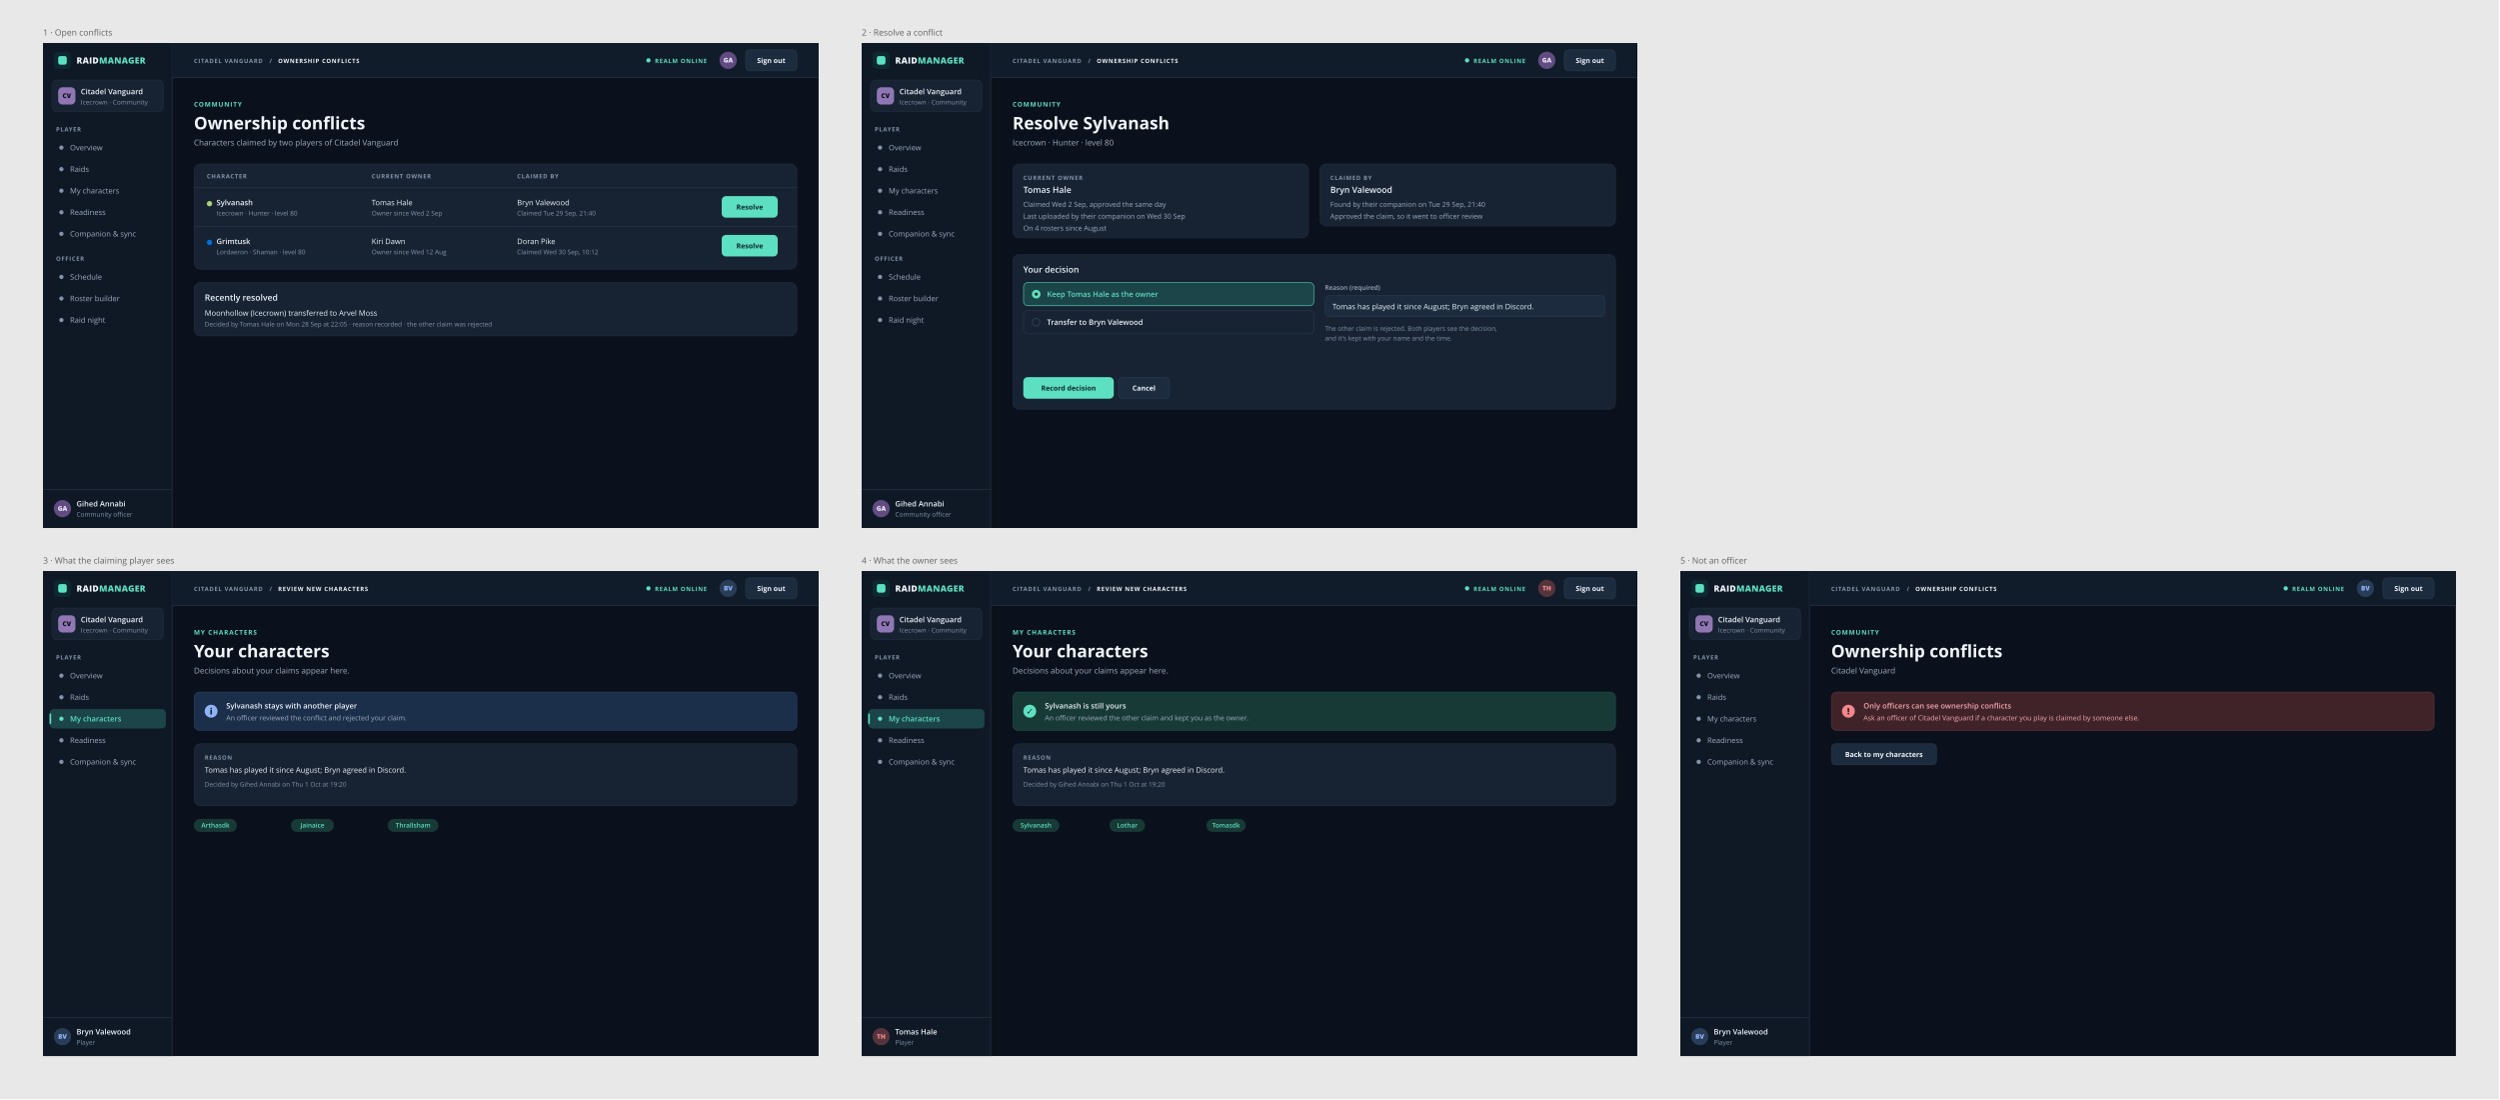
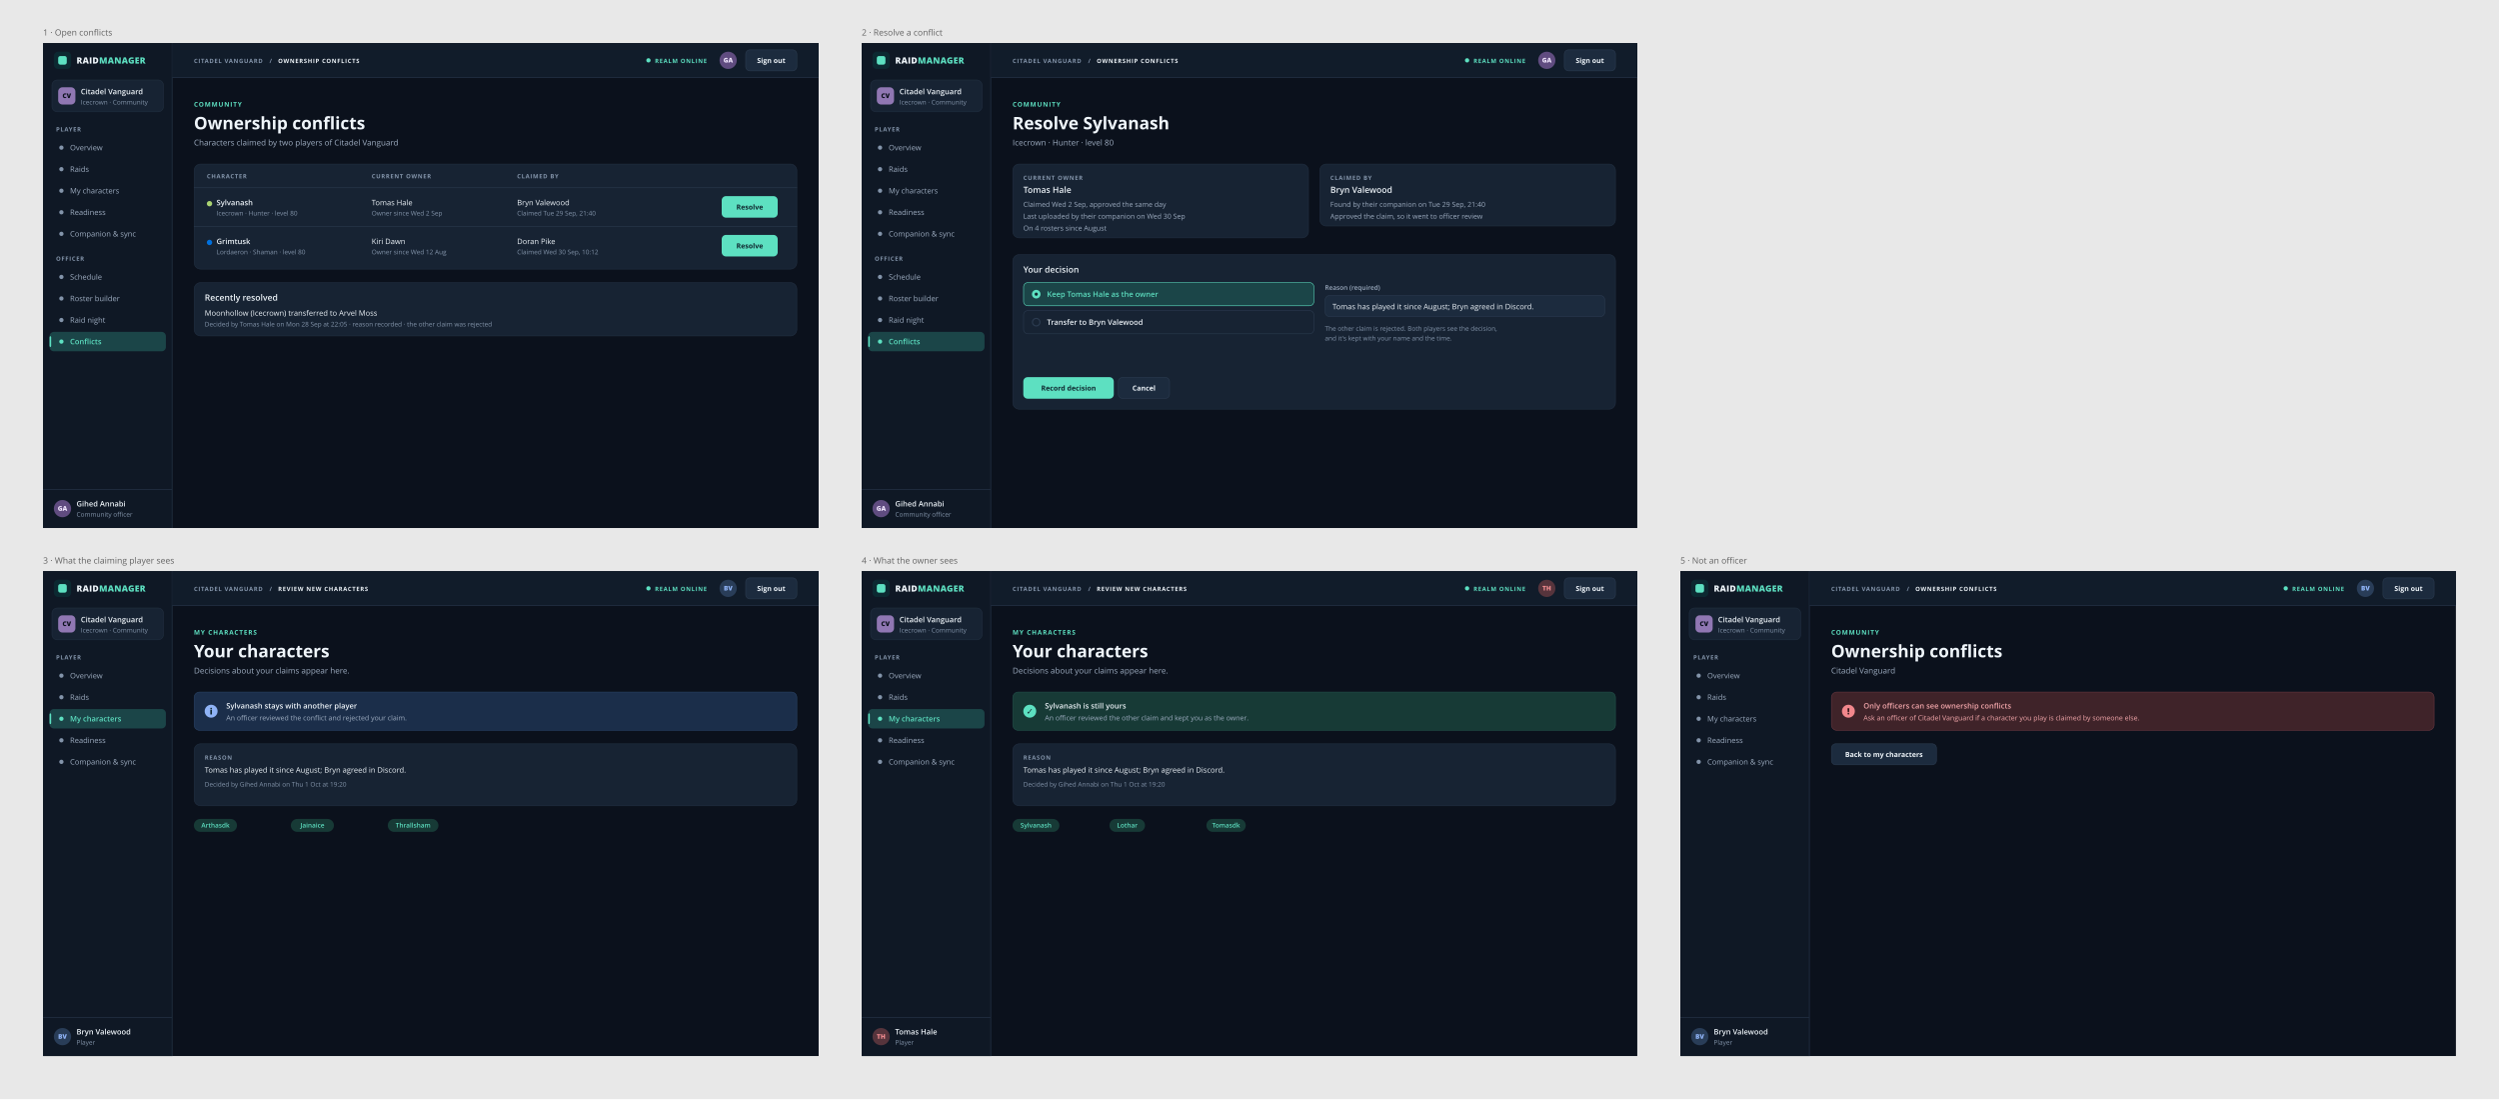
<svg xmlns="http://www.w3.org/2000/svg" width="4640" height="2040" viewBox="-80 -80 4640 2040">
  <rect x="-80" y="-80" width="4640" height="2040" fill="#e8e8e8" />
  <text x="0" y="-14" font-family="Open Sans, Segoe UI, Arial, sans-serif" font-size="16" fill="#616161">1 · Open conflicts</text>
  <clipPath id="clip1">
    <rect x="0" y="0" width="1440" height="900" />
  </clipPath>
  <rect x="0" y="0" width="1440" height="900" fill="#0b111c" />
  <g clip-path="url(#clip1)">
    <rect x="0" y="0" width="240" height="900" fill="#0f1825" />
    <rect x="239" y="0" width="1" height="900" fill="#2b3b50" />
    <rect x="20" y="16" width="32" height="32" rx="8" fill="#0c2931" />
    <rect x="28" y="24" width="16" height="16" rx="4" fill="#5de0c1" />
    <text x="62" y="38" font-family="Open Sans, Segoe UI, Arial, sans-serif" font-size="16" font-weight="800" fill="#eff5fa" text-anchor="start" letter-spacing="0.5">RAID</text>
    <text x="104" y="38" font-family="Open Sans, Segoe UI, Arial, sans-serif" font-size="16" font-weight="800" fill="#5de0c1" text-anchor="start" letter-spacing="0.5">MANAGER</text>
    <rect x="16.5" y="68.5" width="207" height="59" rx="10" fill="#172333" stroke="#212f41" stroke-width="1" />
    <rect x="28" y="82" width="32" height="32" rx="8" fill="#9077b3" />
    <text x="44" y="102" font-family="Open Sans, Segoe UI, Arial, sans-serif" font-size="12" font-weight="800" fill="#0b111c" text-anchor="middle">CV</text>
    <text x="70" y="95" font-family="Open Sans, Segoe UI, Arial, sans-serif" font-size="14" font-weight="600" fill="#eff5fa" text-anchor="start">Citadel Vanguard</text>
    <text x="70" y="114" font-family="Open Sans, Segoe UI, Arial, sans-serif" font-size="12" font-weight="400" fill="#8394aa" text-anchor="start">Icecrown · Community</text>
    <text x="24" y="164" font-family="Open Sans, Segoe UI, Arial, sans-serif" font-size="11" font-weight="700" fill="#8394aa" text-anchor="start" letter-spacing="1.2">PLAYER</text>
    <rect x="12" y="176" width="216" height="36" rx="8" fill="#0f1825" />
    <ellipse cx="34" cy="194" rx="4" ry="4" fill="#8394aa" />
    <text x="50" y="199" font-family="Open Sans, Segoe UI, Arial, sans-serif" font-size="14" font-weight="400" fill="#9eadc1" text-anchor="start">Overview</text>
    <rect x="12" y="216" width="216" height="36" rx="8" fill="#0f1825" />
    <ellipse cx="34" cy="234" rx="4" ry="4" fill="#8394aa" />
    <text x="50" y="239" font-family="Open Sans, Segoe UI, Arial, sans-serif" font-size="14" font-weight="400" fill="#9eadc1" text-anchor="start">Raids</text>
    <rect x="12" y="256" width="216" height="36" rx="8" fill="#0f1825" />
    <ellipse cx="34" cy="274" rx="4" ry="4" fill="#8394aa" />
    <text x="50" y="279" font-family="Open Sans, Segoe UI, Arial, sans-serif" font-size="14" font-weight="400" fill="#9eadc1" text-anchor="start">My characters</text>
    <rect x="12" y="296" width="216" height="36" rx="8" fill="#0f1825" />
    <ellipse cx="34" cy="314" rx="4" ry="4" fill="#8394aa" />
    <text x="50" y="319" font-family="Open Sans, Segoe UI, Arial, sans-serif" font-size="14" font-weight="400" fill="#9eadc1" text-anchor="start">Readiness</text>
    <rect x="12" y="336" width="216" height="36" rx="8" fill="#0f1825" />
    <ellipse cx="34" cy="354" rx="4" ry="4" fill="#8394aa" />
    <text x="50" y="359" font-family="Open Sans, Segoe UI, Arial, sans-serif" font-size="14" font-weight="400" fill="#9eadc1" text-anchor="start">Companion &amp; sync</text>
    <text x="24" y="404" font-family="Open Sans, Segoe UI, Arial, sans-serif" font-size="11" font-weight="700" fill="#8394aa" text-anchor="start" letter-spacing="1.2">OFFICER</text>
    <rect x="12" y="416" width="216" height="36" rx="8" fill="#0f1825" />
    <ellipse cx="34" cy="434" rx="4" ry="4" fill="#8394aa" />
    <text x="50" y="439" font-family="Open Sans, Segoe UI, Arial, sans-serif" font-size="14" font-weight="400" fill="#9eadc1" text-anchor="start">Schedule</text>
    <rect x="12" y="456" width="216" height="36" rx="8" fill="#0f1825" />
    <ellipse cx="34" cy="474" rx="4" ry="4" fill="#8394aa" />
    <text x="50" y="479" font-family="Open Sans, Segoe UI, Arial, sans-serif" font-size="14" font-weight="400" fill="#9eadc1" text-anchor="start">Roster builder</text>
    <rect x="12" y="496" width="216" height="36" rx="8" fill="#0f1825" />
    <ellipse cx="34" cy="514" rx="4" ry="4" fill="#8394aa" />
    <text x="50" y="519" font-family="Open Sans, Segoe UI, Arial, sans-serif" font-size="14" font-weight="400" fill="#9eadc1" text-anchor="start">Raid night</text>
+     <rect x="12" y="536" width="216" height="36" rx="8" fill="#1b4548" />
+     <rect x="12" y="544" width="3" height="20" rx="2" fill="#5de0c1" />
+     <ellipse cx="34" cy="554" rx="4" ry="4" fill="#5de0c1" />
+     <text x="50" y="559" font-family="Open Sans, Segoe UI, Arial, sans-serif" font-size="14" font-weight="600" fill="#5de0c1" text-anchor="start">Conflicts</text>
    <rect x="0" y="828" width="239" height="1" fill="#2b3b50" />
    <ellipse cx="36" cy="864" rx="16" ry="16" fill="#604c80" />
    <text x="36" y="868" font-family="Open Sans, Segoe UI, Arial, sans-serif" font-size="12" font-weight="800" fill="#f2e8ff" text-anchor="middle">GA</text>
    <text x="62" y="860" font-family="Open Sans, Segoe UI, Arial, sans-serif" font-size="14" font-weight="600" fill="#eff5fa" text-anchor="start">Gihed Annabi</text>
    <text x="62" y="879" font-family="Open Sans, Segoe UI, Arial, sans-serif" font-size="12" font-weight="400" fill="#8394aa" text-anchor="start">Community officer</text>
    <rect x="240" y="0" width="1200" height="64" fill="#111c2a" />
    <rect x="240" y="63" width="1200" height="1" fill="#2b3b50" />
    <text x="280" y="37" font-family="Open Sans, Segoe UI, Arial, sans-serif" font-size="11" font-weight="700" fill="#8394aa" text-anchor="start" letter-spacing="1.2">CITADEL VANGUARD</text>
    <text x="420.3" y="37" font-family="Open Sans, Segoe UI, Arial, sans-serif" font-size="11" font-weight="700" fill="#8394aa" text-anchor="start" letter-spacing="1.2">/</text>
    <text x="436.3" y="37" font-family="Open Sans, Segoe UI, Arial, sans-serif" font-size="11" font-weight="700" fill="#eff5fa" text-anchor="start" letter-spacing="1.2">OWNERSHIP CONFLICTS</text>
    <ellipse cx="1124" cy="32" rx="4" ry="4" fill="#5de0c1" />
    <text x="1136" y="37" font-family="Open Sans, Segoe UI, Arial, sans-serif" font-size="11" font-weight="700" fill="#5de0c1" text-anchor="start" letter-spacing="1.2">REALM ONLINE</text>
    <ellipse cx="1272" cy="32" rx="16" ry="16" fill="#604c80" />
    <text x="1272" y="36" font-family="Open Sans, Segoe UI, Arial, sans-serif" font-size="12" font-weight="800" fill="#f2e8ff" text-anchor="middle">GA</text>
    <rect x="1304.5" y="12.5" width="95" height="39" rx="8" fill="#1c2b3e" stroke="#2b3b50" stroke-width="1" />
    <text x="1352" y="37" font-family="Open Sans, Segoe UI, Arial, sans-serif" font-size="13" font-weight="700" fill="#eff5fa" text-anchor="middle">Sign out</text>
    <text x="280" y="118" font-family="Open Sans, Segoe UI, Arial, sans-serif" font-size="12" font-weight="700" fill="#5de0c1" text-anchor="start" letter-spacing="1.5">COMMUNITY</text>
    <text x="280" y="160" font-family="Open Sans, Segoe UI, Arial, sans-serif" font-size="32" font-weight="700" fill="#eff5fa" text-anchor="start">Ownership conflicts</text>
    <text x="280" y="190" font-family="Open Sans, Segoe UI, Arial, sans-serif" font-size="15" font-weight="400" fill="#9eadc1" text-anchor="start">Characters claimed by two players of Citadel Vanguard</text>
    <rect x="280.5" y="224.5" width="1119" height="195" rx="12" fill="#172333" stroke="#212f41" stroke-width="1" />
    <text x="304" y="251" font-family="Open Sans, Segoe UI, Arial, sans-serif" font-size="11" font-weight="700" fill="#8394aa" text-anchor="start" letter-spacing="1.2">CHARACTER</text>
    <text x="610" y="251" font-family="Open Sans, Segoe UI, Arial, sans-serif" font-size="11" font-weight="700" fill="#8394aa" text-anchor="start" letter-spacing="1.2">CURRENT OWNER</text>
    <text x="880" y="251" font-family="Open Sans, Segoe UI, Arial, sans-serif" font-size="11" font-weight="700" fill="#8394aa" text-anchor="start" letter-spacing="1.2">CLAIMED BY</text>
    <rect x="280" y="268" width="1120" height="1" fill="#2b3b50" />
    <ellipse cx="309" cy="298" rx="5" ry="5" fill="#aad372" />
    <text x="322" y="301" font-family="Open Sans, Segoe UI, Arial, sans-serif" font-size="14" font-weight="600" fill="#eff5fa" text-anchor="start">Sylvanash</text>
    <text x="322" y="320" font-family="Open Sans, Segoe UI, Arial, sans-serif" font-size="12" font-weight="400" fill="#8394aa" text-anchor="start">Icecrown · Hunter · level 80</text>
    <text x="610" y="301" font-family="Open Sans, Segoe UI, Arial, sans-serif" font-size="14" font-weight="400" fill="#eff5fa" text-anchor="start">Tomas Hale</text>
    <text x="610" y="320" font-family="Open Sans, Segoe UI, Arial, sans-serif" font-size="12" font-weight="400" fill="#8394aa" text-anchor="start">Owner since Wed 2 Sep</text>
    <text x="880" y="301" font-family="Open Sans, Segoe UI, Arial, sans-serif" font-size="14" font-weight="400" fill="#eff5fa" text-anchor="start">Bryn Valewood</text>
    <text x="880" y="320" font-family="Open Sans, Segoe UI, Arial, sans-serif" font-size="12" font-weight="400" fill="#8394aa" text-anchor="start">Claimed Tue 29 Sep, 21:40</text>
    <rect x="1260" y="284" width="104" height="40" rx="8" fill="#5de0c1" />
    <text x="1312" y="309" font-family="Open Sans, Segoe UI, Arial, sans-serif" font-size="13" font-weight="700" fill="#102830" text-anchor="middle">Resolve</text>
    <rect x="280" y="340" width="1120" height="1" fill="#2b3b50" />
    <ellipse cx="309" cy="370" rx="5" ry="5" fill="#0070dd" />
    <text x="322" y="373" font-family="Open Sans, Segoe UI, Arial, sans-serif" font-size="14" font-weight="600" fill="#eff5fa" text-anchor="start">Grimtusk</text>
    <text x="322" y="392" font-family="Open Sans, Segoe UI, Arial, sans-serif" font-size="12" font-weight="400" fill="#8394aa" text-anchor="start">Lordaeron · Shaman · level 80</text>
    <text x="610" y="373" font-family="Open Sans, Segoe UI, Arial, sans-serif" font-size="14" font-weight="400" fill="#eff5fa" text-anchor="start">Kiri Dawn</text>
    <text x="610" y="392" font-family="Open Sans, Segoe UI, Arial, sans-serif" font-size="12" font-weight="400" fill="#8394aa" text-anchor="start">Owner since Wed 12 Aug</text>
    <text x="880" y="373" font-family="Open Sans, Segoe UI, Arial, sans-serif" font-size="14" font-weight="400" fill="#eff5fa" text-anchor="start">Doran Pike</text>
    <text x="880" y="392" font-family="Open Sans, Segoe UI, Arial, sans-serif" font-size="12" font-weight="400" fill="#8394aa" text-anchor="start">Claimed Wed 30 Sep, 10:12</text>
    <rect x="1260" y="356" width="104" height="40" rx="8" fill="#5de0c1" />
    <text x="1312" y="381" font-family="Open Sans, Segoe UI, Arial, sans-serif" font-size="13" font-weight="700" fill="#102830" text-anchor="middle">Resolve</text>
    <rect x="280.5" y="444.5" width="1119" height="99" rx="12" fill="#172333" stroke="#212f41" stroke-width="1" />
    <text x="300" y="478" font-family="Open Sans, Segoe UI, Arial, sans-serif" font-size="16" font-weight="600" fill="#eff5fa" text-anchor="start">Recently resolved</text>
    <text x="300" y="506" font-family="Open Sans, Segoe UI, Arial, sans-serif" font-size="14" font-weight="400" fill="#eff5fa" text-anchor="start">Moonhollow (Icecrown) transferred to Arvel Moss</text>
    <text x="300" y="526" font-family="Open Sans, Segoe UI, Arial, sans-serif" font-size="12" font-weight="400" fill="#8394aa" text-anchor="start">Decided by Tomas Hale on Mon 28 Sep at 22:05 · reason recorded · the other claim was rejected</text>
  </g>
  <text x="1520" y="-14" font-family="Open Sans, Segoe UI, Arial, sans-serif" font-size="16" fill="#616161">2 · Resolve a conflict</text>
  <clipPath id="clip2">
    <rect x="1520" y="0" width="1440" height="900" />
  </clipPath>
  <rect x="1520" y="0" width="1440" height="900" fill="#0b111c" />
  <g clip-path="url(#clip2)">
    <rect x="1520" y="0" width="240" height="900" fill="#0f1825" />
    <rect x="1759" y="0" width="1" height="900" fill="#2b3b50" />
    <rect x="1540" y="16" width="32" height="32" rx="8" fill="#0c2931" />
    <rect x="1548" y="24" width="16" height="16" rx="4" fill="#5de0c1" />
    <text x="1582" y="38" font-family="Open Sans, Segoe UI, Arial, sans-serif" font-size="16" font-weight="800" fill="#eff5fa" text-anchor="start" letter-spacing="0.5">RAID</text>
    <text x="1624" y="38" font-family="Open Sans, Segoe UI, Arial, sans-serif" font-size="16" font-weight="800" fill="#5de0c1" text-anchor="start" letter-spacing="0.5">MANAGER</text>
    <rect x="1536.5" y="68.5" width="207" height="59" rx="10" fill="#172333" stroke="#212f41" stroke-width="1" />
    <rect x="1548" y="82" width="32" height="32" rx="8" fill="#9077b3" />
    <text x="1564" y="102" font-family="Open Sans, Segoe UI, Arial, sans-serif" font-size="12" font-weight="800" fill="#0b111c" text-anchor="middle">CV</text>
    <text x="1590" y="95" font-family="Open Sans, Segoe UI, Arial, sans-serif" font-size="14" font-weight="600" fill="#eff5fa" text-anchor="start">Citadel Vanguard</text>
    <text x="1590" y="114" font-family="Open Sans, Segoe UI, Arial, sans-serif" font-size="12" font-weight="400" fill="#8394aa" text-anchor="start">Icecrown · Community</text>
    <text x="1544" y="164" font-family="Open Sans, Segoe UI, Arial, sans-serif" font-size="11" font-weight="700" fill="#8394aa" text-anchor="start" letter-spacing="1.2">PLAYER</text>
    <rect x="1532" y="176" width="216" height="36" rx="8" fill="#0f1825" />
    <ellipse cx="1554" cy="194" rx="4" ry="4" fill="#8394aa" />
    <text x="1570" y="199" font-family="Open Sans, Segoe UI, Arial, sans-serif" font-size="14" font-weight="400" fill="#9eadc1" text-anchor="start">Overview</text>
    <rect x="1532" y="216" width="216" height="36" rx="8" fill="#0f1825" />
    <ellipse cx="1554" cy="234" rx="4" ry="4" fill="#8394aa" />
    <text x="1570" y="239" font-family="Open Sans, Segoe UI, Arial, sans-serif" font-size="14" font-weight="400" fill="#9eadc1" text-anchor="start">Raids</text>
    <rect x="1532" y="256" width="216" height="36" rx="8" fill="#0f1825" />
    <ellipse cx="1554" cy="274" rx="4" ry="4" fill="#8394aa" />
    <text x="1570" y="279" font-family="Open Sans, Segoe UI, Arial, sans-serif" font-size="14" font-weight="400" fill="#9eadc1" text-anchor="start">My characters</text>
    <rect x="1532" y="296" width="216" height="36" rx="8" fill="#0f1825" />
    <ellipse cx="1554" cy="314" rx="4" ry="4" fill="#8394aa" />
    <text x="1570" y="319" font-family="Open Sans, Segoe UI, Arial, sans-serif" font-size="14" font-weight="400" fill="#9eadc1" text-anchor="start">Readiness</text>
    <rect x="1532" y="336" width="216" height="36" rx="8" fill="#0f1825" />
    <ellipse cx="1554" cy="354" rx="4" ry="4" fill="#8394aa" />
    <text x="1570" y="359" font-family="Open Sans, Segoe UI, Arial, sans-serif" font-size="14" font-weight="400" fill="#9eadc1" text-anchor="start">Companion &amp; sync</text>
    <text x="1544" y="404" font-family="Open Sans, Segoe UI, Arial, sans-serif" font-size="11" font-weight="700" fill="#8394aa" text-anchor="start" letter-spacing="1.2">OFFICER</text>
    <rect x="1532" y="416" width="216" height="36" rx="8" fill="#0f1825" />
    <ellipse cx="1554" cy="434" rx="4" ry="4" fill="#8394aa" />
    <text x="1570" y="439" font-family="Open Sans, Segoe UI, Arial, sans-serif" font-size="14" font-weight="400" fill="#9eadc1" text-anchor="start">Schedule</text>
    <rect x="1532" y="456" width="216" height="36" rx="8" fill="#0f1825" />
    <ellipse cx="1554" cy="474" rx="4" ry="4" fill="#8394aa" />
    <text x="1570" y="479" font-family="Open Sans, Segoe UI, Arial, sans-serif" font-size="14" font-weight="400" fill="#9eadc1" text-anchor="start">Roster builder</text>
    <rect x="1532" y="496" width="216" height="36" rx="8" fill="#0f1825" />
    <ellipse cx="1554" cy="514" rx="4" ry="4" fill="#8394aa" />
    <text x="1570" y="519" font-family="Open Sans, Segoe UI, Arial, sans-serif" font-size="14" font-weight="400" fill="#9eadc1" text-anchor="start">Raid night</text>
+     <rect x="1532" y="536" width="216" height="36" rx="8" fill="#1b4548" />
+     <rect x="1532" y="544" width="3" height="20" rx="2" fill="#5de0c1" />
+     <ellipse cx="1554" cy="554" rx="4" ry="4" fill="#5de0c1" />
+     <text x="1570" y="559" font-family="Open Sans, Segoe UI, Arial, sans-serif" font-size="14" font-weight="600" fill="#5de0c1" text-anchor="start">Conflicts</text>
    <rect x="1520" y="828" width="239" height="1" fill="#2b3b50" />
    <ellipse cx="1556" cy="864" rx="16" ry="16" fill="#604c80" />
    <text x="1556" y="868" font-family="Open Sans, Segoe UI, Arial, sans-serif" font-size="12" font-weight="800" fill="#f2e8ff" text-anchor="middle">GA</text>
    <text x="1582" y="860" font-family="Open Sans, Segoe UI, Arial, sans-serif" font-size="14" font-weight="600" fill="#eff5fa" text-anchor="start">Gihed Annabi</text>
    <text x="1582" y="879" font-family="Open Sans, Segoe UI, Arial, sans-serif" font-size="12" font-weight="400" fill="#8394aa" text-anchor="start">Community officer</text>
    <rect x="1760" y="0" width="1200" height="64" fill="#111c2a" />
    <rect x="1760" y="63" width="1200" height="1" fill="#2b3b50" />
    <text x="1800" y="37" font-family="Open Sans, Segoe UI, Arial, sans-serif" font-size="11" font-weight="700" fill="#8394aa" text-anchor="start" letter-spacing="1.2">CITADEL VANGUARD</text>
    <text x="1940.3" y="37" font-family="Open Sans, Segoe UI, Arial, sans-serif" font-size="11" font-weight="700" fill="#8394aa" text-anchor="start" letter-spacing="1.2">/</text>
    <text x="1956.3" y="37" font-family="Open Sans, Segoe UI, Arial, sans-serif" font-size="11" font-weight="700" fill="#eff5fa" text-anchor="start" letter-spacing="1.2">OWNERSHIP CONFLICTS</text>
    <ellipse cx="2644" cy="32" rx="4" ry="4" fill="#5de0c1" />
    <text x="2656" y="37" font-family="Open Sans, Segoe UI, Arial, sans-serif" font-size="11" font-weight="700" fill="#5de0c1" text-anchor="start" letter-spacing="1.2">REALM ONLINE</text>
    <ellipse cx="2792" cy="32" rx="16" ry="16" fill="#604c80" />
    <text x="2792" y="36" font-family="Open Sans, Segoe UI, Arial, sans-serif" font-size="12" font-weight="800" fill="#f2e8ff" text-anchor="middle">GA</text>
    <rect x="2824.5" y="12.5" width="95" height="39" rx="8" fill="#1c2b3e" stroke="#2b3b50" stroke-width="1" />
    <text x="2872" y="37" font-family="Open Sans, Segoe UI, Arial, sans-serif" font-size="13" font-weight="700" fill="#eff5fa" text-anchor="middle">Sign out</text>
    <text x="1800" y="118" font-family="Open Sans, Segoe UI, Arial, sans-serif" font-size="12" font-weight="700" fill="#5de0c1" text-anchor="start" letter-spacing="1.5">COMMUNITY</text>
    <text x="1800" y="160" font-family="Open Sans, Segoe UI, Arial, sans-serif" font-size="32" font-weight="700" fill="#eff5fa" text-anchor="start">Resolve Sylvanash</text>
    <text x="1800" y="190" font-family="Open Sans, Segoe UI, Arial, sans-serif" font-size="15" font-weight="400" fill="#9eadc1" text-anchor="start">Icecrown · Hunter · level 80</text>
    <rect x="1800.5" y="224.5" width="549" height="137" rx="12" fill="#172333" stroke="#212f41" stroke-width="1" />
    <text x="1820" y="254" font-family="Open Sans, Segoe UI, Arial, sans-serif" font-size="11" font-weight="700" fill="#8394aa" text-anchor="start" letter-spacing="1.2">CURRENT OWNER</text>
    <text x="1820" y="278" font-family="Open Sans, Segoe UI, Arial, sans-serif" font-size="16" font-weight="600" fill="#eff5fa" text-anchor="start">Tomas Hale</text>
    <text x="1820" y="304" font-family="Open Sans, Segoe UI, Arial, sans-serif" font-size="13" font-weight="400" fill="#9eadc1" text-anchor="start">Claimed Wed 2 Sep, approved the same day</text>
    <text x="1820" y="326" font-family="Open Sans, Segoe UI, Arial, sans-serif" font-size="13" font-weight="400" fill="#9eadc1" text-anchor="start">Last uploaded by their companion on Wed 30 Sep</text>
    <text x="1820" y="348" font-family="Open Sans, Segoe UI, Arial, sans-serif" font-size="13" font-weight="400" fill="#9eadc1" text-anchor="start">On 4 rosters since August</text>
    <rect x="2370.5" y="224.5" width="549" height="115" rx="12" fill="#172333" stroke="#212f41" stroke-width="1" />
    <text x="2390" y="254" font-family="Open Sans, Segoe UI, Arial, sans-serif" font-size="11" font-weight="700" fill="#8394aa" text-anchor="start" letter-spacing="1.2">CLAIMED BY</text>
    <text x="2390" y="278" font-family="Open Sans, Segoe UI, Arial, sans-serif" font-size="16" font-weight="600" fill="#eff5fa" text-anchor="start">Bryn Valewood</text>
    <text x="2390" y="304" font-family="Open Sans, Segoe UI, Arial, sans-serif" font-size="13" font-weight="400" fill="#9eadc1" text-anchor="start">Found by their companion on Tue 29 Sep, 21:40</text>
    <text x="2390" y="326" font-family="Open Sans, Segoe UI, Arial, sans-serif" font-size="13" font-weight="400" fill="#9eadc1" text-anchor="start">Approved the claim, so it went to officer review</text>
    <rect x="1800.5" y="392.5" width="1119" height="287" rx="12" fill="#172333" stroke="#212f41" stroke-width="1" />
    <text x="1820" y="426" font-family="Open Sans, Segoe UI, Arial, sans-serif" font-size="16" font-weight="600" fill="#eff5fa" text-anchor="start">Your decision</text>
    <rect x="1820.5" y="444.5" width="539" height="43" rx="8" fill="#1b4548" stroke="#5de0c1" stroke-width="1" />
    <ellipse cx="1844" cy="466" rx="8" ry="8" fill="#5de0c1" />
    <ellipse cx="1844" cy="466" rx="3" ry="3" fill="#102830" />
    <text x="1864" y="471" font-family="Open Sans, Segoe UI, Arial, sans-serif" font-size="14" font-weight="600" fill="#5de0c1" text-anchor="start">Keep Tomas Hale as the owner</text>
    <rect x="1820.5" y="496.5" width="539" height="43" rx="8" fill="#172333" stroke="#2b3b50" stroke-width="1" />
    <ellipse cx="1844" cy="518" rx="8" ry="8" fill="#2b3b50" />
    <ellipse cx="1844" cy="518" rx="6" ry="6" fill="#172333" />
    <text x="1864" y="523" font-family="Open Sans, Segoe UI, Arial, sans-serif" font-size="14" font-weight="600" fill="#eff5fa" text-anchor="start">Transfer to Bryn Valewood</text>
    <text x="2380" y="458" font-family="Open Sans, Segoe UI, Arial, sans-serif" font-size="12" font-weight="600" fill="#9eadc1" text-anchor="start">Reason (required)</text>
    <rect x="2380.5" y="468.5" width="519" height="39" rx="8" fill="#1c2b3e" stroke="#2b3b50" stroke-width="1" />
    <text x="2394" y="494" font-family="Open Sans, Segoe UI, Arial, sans-serif" font-size="14" font-weight="400" fill="#eff5fa" text-anchor="start">Tomas has played it since August; Bryn agreed in Discord.</text>
    <text x="2380" y="534" font-family="Open Sans, Segoe UI, Arial, sans-serif" font-size="12" font-weight="400" fill="#8394aa" text-anchor="start">The other claim is rejected. Both players see the decision,</text>
    <text x="2380" y="552" font-family="Open Sans, Segoe UI, Arial, sans-serif" font-size="12" font-weight="400" fill="#8394aa" text-anchor="start">and it's kept with your name and the time.</text>
    <rect x="1820" y="620" width="168" height="40" rx="8" fill="#5de0c1" />
    <text x="1904" y="645" font-family="Open Sans, Segoe UI, Arial, sans-serif" font-size="13" font-weight="700" fill="#102830" text-anchor="middle">Record decision</text>
    <rect x="1996.5" y="620.5" width="95" height="39" rx="8" fill="#1c2b3e" stroke="#2b3b50" stroke-width="1" />
    <text x="2044" y="645" font-family="Open Sans, Segoe UI, Arial, sans-serif" font-size="13" font-weight="700" fill="#eff5fa" text-anchor="middle">Cancel</text>
  </g>
  <text x="0" y="966" font-family="Open Sans, Segoe UI, Arial, sans-serif" font-size="16" fill="#616161">3 · What the claiming player sees</text>
  <clipPath id="clip3">
    <rect x="0" y="980" width="1440" height="900" />
  </clipPath>
  <rect x="0" y="980" width="1440" height="900" fill="#0b111c" />
  <g clip-path="url(#clip3)">
    <rect x="0" y="980" width="240" height="900" fill="#0f1825" />
    <rect x="239" y="980" width="1" height="900" fill="#2b3b50" />
    <rect x="20" y="996" width="32" height="32" rx="8" fill="#0c2931" />
    <rect x="28" y="1004" width="16" height="16" rx="4" fill="#5de0c1" />
    <text x="62" y="1018" font-family="Open Sans, Segoe UI, Arial, sans-serif" font-size="16" font-weight="800" fill="#eff5fa" text-anchor="start" letter-spacing="0.5">RAID</text>
    <text x="104" y="1018" font-family="Open Sans, Segoe UI, Arial, sans-serif" font-size="16" font-weight="800" fill="#5de0c1" text-anchor="start" letter-spacing="0.5">MANAGER</text>
    <rect x="16.5" y="1048.5" width="207" height="59" rx="10" fill="#172333" stroke="#212f41" stroke-width="1" />
    <rect x="28" y="1062" width="32" height="32" rx="8" fill="#9077b3" />
    <text x="44" y="1082" font-family="Open Sans, Segoe UI, Arial, sans-serif" font-size="12" font-weight="800" fill="#0b111c" text-anchor="middle">CV</text>
    <text x="70" y="1075" font-family="Open Sans, Segoe UI, Arial, sans-serif" font-size="14" font-weight="600" fill="#eff5fa" text-anchor="start">Citadel Vanguard</text>
    <text x="70" y="1094" font-family="Open Sans, Segoe UI, Arial, sans-serif" font-size="12" font-weight="400" fill="#8394aa" text-anchor="start">Icecrown · Community</text>
    <text x="24" y="1144" font-family="Open Sans, Segoe UI, Arial, sans-serif" font-size="11" font-weight="700" fill="#8394aa" text-anchor="start" letter-spacing="1.2">PLAYER</text>
    <rect x="12" y="1156" width="216" height="36" rx="8" fill="#0f1825" />
    <ellipse cx="34" cy="1174" rx="4" ry="4" fill="#8394aa" />
    <text x="50" y="1179" font-family="Open Sans, Segoe UI, Arial, sans-serif" font-size="14" font-weight="400" fill="#9eadc1" text-anchor="start">Overview</text>
    <rect x="12" y="1196" width="216" height="36" rx="8" fill="#0f1825" />
    <ellipse cx="34" cy="1214" rx="4" ry="4" fill="#8394aa" />
    <text x="50" y="1219" font-family="Open Sans, Segoe UI, Arial, sans-serif" font-size="14" font-weight="400" fill="#9eadc1" text-anchor="start">Raids</text>
    <rect x="12" y="1236" width="216" height="36" rx="8" fill="#1b4548" />
    <rect x="12" y="1244" width="3" height="20" rx="2" fill="#5de0c1" />
    <ellipse cx="34" cy="1254" rx="4" ry="4" fill="#5de0c1" />
    <text x="50" y="1259" font-family="Open Sans, Segoe UI, Arial, sans-serif" font-size="14" font-weight="600" fill="#5de0c1" text-anchor="start">My characters</text>
    <rect x="12" y="1276" width="216" height="36" rx="8" fill="#0f1825" />
    <ellipse cx="34" cy="1294" rx="4" ry="4" fill="#8394aa" />
    <text x="50" y="1299" font-family="Open Sans, Segoe UI, Arial, sans-serif" font-size="14" font-weight="400" fill="#9eadc1" text-anchor="start">Readiness</text>
    <rect x="12" y="1316" width="216" height="36" rx="8" fill="#0f1825" />
    <ellipse cx="34" cy="1334" rx="4" ry="4" fill="#8394aa" />
    <text x="50" y="1339" font-family="Open Sans, Segoe UI, Arial, sans-serif" font-size="14" font-weight="400" fill="#9eadc1" text-anchor="start">Companion &amp; sync</text>
    <rect x="0" y="1808" width="239" height="1" fill="#2b3b50" />
    <ellipse cx="36" cy="1844" rx="16" ry="16" fill="#293d58" />
    <text x="36" y="1848" font-family="Open Sans, Segoe UI, Arial, sans-serif" font-size="12" font-weight="800" fill="#8fb3f6" text-anchor="middle">BV</text>
    <text x="62" y="1840" font-family="Open Sans, Segoe UI, Arial, sans-serif" font-size="14" font-weight="600" fill="#eff5fa" text-anchor="start">Bryn Valewood</text>
    <text x="62" y="1859" font-family="Open Sans, Segoe UI, Arial, sans-serif" font-size="12" font-weight="400" fill="#8394aa" text-anchor="start">Player</text>
    <rect x="240" y="980" width="1200" height="64" fill="#111c2a" />
    <rect x="240" y="1043" width="1200" height="1" fill="#2b3b50" />
    <text x="280" y="1017" font-family="Open Sans, Segoe UI, Arial, sans-serif" font-size="11" font-weight="700" fill="#8394aa" text-anchor="start" letter-spacing="1.2">CITADEL VANGUARD</text>
    <text x="420.3" y="1017" font-family="Open Sans, Segoe UI, Arial, sans-serif" font-size="11" font-weight="700" fill="#8394aa" text-anchor="start" letter-spacing="1.2">/</text>
    <text x="436.3" y="1017" font-family="Open Sans, Segoe UI, Arial, sans-serif" font-size="11" font-weight="700" fill="#eff5fa" text-anchor="start" letter-spacing="1.2">REVIEW NEW CHARACTERS</text>
    <ellipse cx="1124" cy="1012" rx="4" ry="4" fill="#5de0c1" />
    <text x="1136" y="1017" font-family="Open Sans, Segoe UI, Arial, sans-serif" font-size="11" font-weight="700" fill="#5de0c1" text-anchor="start" letter-spacing="1.2">REALM ONLINE</text>
    <ellipse cx="1272" cy="1012" rx="16" ry="16" fill="#293d58" />
    <text x="1272" y="1016" font-family="Open Sans, Segoe UI, Arial, sans-serif" font-size="12" font-weight="800" fill="#8fb3f6" text-anchor="middle">BV</text>
    <rect x="1304.5" y="992.5" width="95" height="39" rx="8" fill="#1c2b3e" stroke="#2b3b50" stroke-width="1" />
    <text x="1352" y="1017" font-family="Open Sans, Segoe UI, Arial, sans-serif" font-size="13" font-weight="700" fill="#eff5fa" text-anchor="middle">Sign out</text>
    <text x="280" y="1098" font-family="Open Sans, Segoe UI, Arial, sans-serif" font-size="12" font-weight="700" fill="#5de0c1" text-anchor="start" letter-spacing="1.5">MY CHARACTERS</text>
    <text x="280" y="1140" font-family="Open Sans, Segoe UI, Arial, sans-serif" font-size="32" font-weight="700" fill="#eff5fa" text-anchor="start">Your characters</text>
    <text x="280" y="1170" font-family="Open Sans, Segoe UI, Arial, sans-serif" font-size="15" font-weight="400" fill="#9eadc1" text-anchor="start">Decisions about your claims appear here.</text>
    <rect x="280.5" y="1204.5" width="1119" height="71" rx="10" fill="#1b2e4a" stroke="#2a4468" stroke-width="1" />
    <ellipse cx="312" cy="1240" rx="12" ry="12" fill="#8fb3f6" />
    <text x="312" y="1246" font-family="Open Sans, Segoe UI, Arial, sans-serif" font-size="16" font-weight="800" fill="#102830" text-anchor="middle">i</text>
    <text x="340" y="1235" font-family="Open Sans, Segoe UI, Arial, sans-serif" font-size="14" font-weight="600" fill="#eff5fa" text-anchor="start">Sylvanash stays with another player</text>
    <text x="340" y="1257" font-family="Open Sans, Segoe UI, Arial, sans-serif" font-size="13" font-weight="400" fill="#9eadc1" text-anchor="start">An officer reviewed the conflict and rejected your claim.</text>
    <rect x="280.5" y="1300.5" width="1119" height="115" rx="12" fill="#172333" stroke="#212f41" stroke-width="1" />
    <text x="300" y="1330" font-family="Open Sans, Segoe UI, Arial, sans-serif" font-size="11" font-weight="700" fill="#8394aa" text-anchor="start" letter-spacing="1.2">REASON</text>
    <text x="300" y="1354" font-family="Open Sans, Segoe UI, Arial, sans-serif" font-size="14" font-weight="400" fill="#eff5fa" text-anchor="start">Tomas has played it since August; Bryn agreed in Discord.</text>
    <text x="300" y="1380" font-family="Open Sans, Segoe UI, Arial, sans-serif" font-size="12" font-weight="400" fill="#8394aa" text-anchor="start">Decided by Gihed Annabi on Thu 1 Oct at 19:20</text>
    <rect x="280" y="1440" width="80" height="24" rx="12" fill="#173a36" />
    <text x="320" y="1456" font-family="Open Sans, Segoe UI, Arial, sans-serif" font-size="12" font-weight="600" fill="#5de0c1" text-anchor="middle">Arthasdk</text>
    <rect x="460" y="1440" width="80" height="24" rx="12" fill="#173a36" />
    <text x="500" y="1456" font-family="Open Sans, Segoe UI, Arial, sans-serif" font-size="12" font-weight="600" fill="#5de0c1" text-anchor="middle">Jainaice</text>
    <rect x="640" y="1440" width="94" height="24" rx="12" fill="#173a36" />
    <text x="687" y="1456" font-family="Open Sans, Segoe UI, Arial, sans-serif" font-size="12" font-weight="600" fill="#5de0c1" text-anchor="middle">Thrallsham</text>
  </g>
  <text x="1520" y="966" font-family="Open Sans, Segoe UI, Arial, sans-serif" font-size="16" fill="#616161">4 · What the owner sees</text>
  <clipPath id="clip4">
    <rect x="1520" y="980" width="1440" height="900" />
  </clipPath>
  <rect x="1520" y="980" width="1440" height="900" fill="#0b111c" />
  <g clip-path="url(#clip4)">
    <rect x="1520" y="980" width="240" height="900" fill="#0f1825" />
    <rect x="1759" y="980" width="1" height="900" fill="#2b3b50" />
    <rect x="1540" y="996" width="32" height="32" rx="8" fill="#0c2931" />
    <rect x="1548" y="1004" width="16" height="16" rx="4" fill="#5de0c1" />
    <text x="1582" y="1018" font-family="Open Sans, Segoe UI, Arial, sans-serif" font-size="16" font-weight="800" fill="#eff5fa" text-anchor="start" letter-spacing="0.5">RAID</text>
    <text x="1624" y="1018" font-family="Open Sans, Segoe UI, Arial, sans-serif" font-size="16" font-weight="800" fill="#5de0c1" text-anchor="start" letter-spacing="0.5">MANAGER</text>
    <rect x="1536.5" y="1048.5" width="207" height="59" rx="10" fill="#172333" stroke="#212f41" stroke-width="1" />
    <rect x="1548" y="1062" width="32" height="32" rx="8" fill="#9077b3" />
    <text x="1564" y="1082" font-family="Open Sans, Segoe UI, Arial, sans-serif" font-size="12" font-weight="800" fill="#0b111c" text-anchor="middle">CV</text>
    <text x="1590" y="1075" font-family="Open Sans, Segoe UI, Arial, sans-serif" font-size="14" font-weight="600" fill="#eff5fa" text-anchor="start">Citadel Vanguard</text>
    <text x="1590" y="1094" font-family="Open Sans, Segoe UI, Arial, sans-serif" font-size="12" font-weight="400" fill="#8394aa" text-anchor="start">Icecrown · Community</text>
    <text x="1544" y="1144" font-family="Open Sans, Segoe UI, Arial, sans-serif" font-size="11" font-weight="700" fill="#8394aa" text-anchor="start" letter-spacing="1.2">PLAYER</text>
    <rect x="1532" y="1156" width="216" height="36" rx="8" fill="#0f1825" />
    <ellipse cx="1554" cy="1174" rx="4" ry="4" fill="#8394aa" />
    <text x="1570" y="1179" font-family="Open Sans, Segoe UI, Arial, sans-serif" font-size="14" font-weight="400" fill="#9eadc1" text-anchor="start">Overview</text>
    <rect x="1532" y="1196" width="216" height="36" rx="8" fill="#0f1825" />
    <ellipse cx="1554" cy="1214" rx="4" ry="4" fill="#8394aa" />
    <text x="1570" y="1219" font-family="Open Sans, Segoe UI, Arial, sans-serif" font-size="14" font-weight="400" fill="#9eadc1" text-anchor="start">Raids</text>
    <rect x="1532" y="1236" width="216" height="36" rx="8" fill="#1b4548" />
    <rect x="1532" y="1244" width="3" height="20" rx="2" fill="#5de0c1" />
    <ellipse cx="1554" cy="1254" rx="4" ry="4" fill="#5de0c1" />
    <text x="1570" y="1259" font-family="Open Sans, Segoe UI, Arial, sans-serif" font-size="14" font-weight="600" fill="#5de0c1" text-anchor="start">My characters</text>
    <rect x="1532" y="1276" width="216" height="36" rx="8" fill="#0f1825" />
    <ellipse cx="1554" cy="1294" rx="4" ry="4" fill="#8394aa" />
    <text x="1570" y="1299" font-family="Open Sans, Segoe UI, Arial, sans-serif" font-size="14" font-weight="400" fill="#9eadc1" text-anchor="start">Readiness</text>
    <rect x="1532" y="1316" width="216" height="36" rx="8" fill="#0f1825" />
    <ellipse cx="1554" cy="1334" rx="4" ry="4" fill="#8394aa" />
    <text x="1570" y="1339" font-family="Open Sans, Segoe UI, Arial, sans-serif" font-size="14" font-weight="400" fill="#9eadc1" text-anchor="start">Companion &amp; sync</text>
    <rect x="1520" y="1808" width="239" height="1" fill="#2b3b50" />
    <ellipse cx="1556" cy="1844" rx="16" ry="16" fill="#56343c" />
    <text x="1556" y="1848" font-family="Open Sans, Segoe UI, Arial, sans-serif" font-size="12" font-weight="800" fill="#f08b8f" text-anchor="middle">TH</text>
    <text x="1582" y="1840" font-family="Open Sans, Segoe UI, Arial, sans-serif" font-size="14" font-weight="600" fill="#eff5fa" text-anchor="start">Tomas Hale</text>
    <text x="1582" y="1859" font-family="Open Sans, Segoe UI, Arial, sans-serif" font-size="12" font-weight="400" fill="#8394aa" text-anchor="start">Player</text>
    <rect x="1760" y="980" width="1200" height="64" fill="#111c2a" />
    <rect x="1760" y="1043" width="1200" height="1" fill="#2b3b50" />
    <text x="1800" y="1017" font-family="Open Sans, Segoe UI, Arial, sans-serif" font-size="11" font-weight="700" fill="#8394aa" text-anchor="start" letter-spacing="1.2">CITADEL VANGUARD</text>
    <text x="1940.3" y="1017" font-family="Open Sans, Segoe UI, Arial, sans-serif" font-size="11" font-weight="700" fill="#8394aa" text-anchor="start" letter-spacing="1.2">/</text>
    <text x="1956.3" y="1017" font-family="Open Sans, Segoe UI, Arial, sans-serif" font-size="11" font-weight="700" fill="#eff5fa" text-anchor="start" letter-spacing="1.2">REVIEW NEW CHARACTERS</text>
    <ellipse cx="2644" cy="1012" rx="4" ry="4" fill="#5de0c1" />
    <text x="2656" y="1017" font-family="Open Sans, Segoe UI, Arial, sans-serif" font-size="11" font-weight="700" fill="#5de0c1" text-anchor="start" letter-spacing="1.2">REALM ONLINE</text>
    <ellipse cx="2792" cy="1012" rx="16" ry="16" fill="#56343c" />
    <text x="2792" y="1016" font-family="Open Sans, Segoe UI, Arial, sans-serif" font-size="12" font-weight="800" fill="#f08b8f" text-anchor="middle">TH</text>
    <rect x="2824.5" y="992.5" width="95" height="39" rx="8" fill="#1c2b3e" stroke="#2b3b50" stroke-width="1" />
    <text x="2872" y="1017" font-family="Open Sans, Segoe UI, Arial, sans-serif" font-size="13" font-weight="700" fill="#eff5fa" text-anchor="middle">Sign out</text>
    <text x="1800" y="1098" font-family="Open Sans, Segoe UI, Arial, sans-serif" font-size="12" font-weight="700" fill="#5de0c1" text-anchor="start" letter-spacing="1.5">MY CHARACTERS</text>
    <text x="1800" y="1140" font-family="Open Sans, Segoe UI, Arial, sans-serif" font-size="32" font-weight="700" fill="#eff5fa" text-anchor="start">Your characters</text>
    <text x="1800" y="1170" font-family="Open Sans, Segoe UI, Arial, sans-serif" font-size="15" font-weight="400" fill="#9eadc1" text-anchor="start">Decisions about your claims appear here.</text>
    <rect x="1800.5" y="1204.5" width="1119" height="71" rx="10" fill="#173a36" stroke="#22524a" stroke-width="1" />
    <ellipse cx="1832" cy="1240" rx="12" ry="12" fill="#5de0c1" />
    <text x="1832" y="1246" font-family="Open Sans, Segoe UI, Arial, sans-serif" font-size="16" font-weight="800" fill="#102830" text-anchor="middle">✓</text>
    <text x="1860" y="1235" font-family="Open Sans, Segoe UI, Arial, sans-serif" font-size="14" font-weight="600" fill="#eff5fa" text-anchor="start">Sylvanash is still yours</text>
    <text x="1860" y="1257" font-family="Open Sans, Segoe UI, Arial, sans-serif" font-size="13" font-weight="400" fill="#9eadc1" text-anchor="start">An officer reviewed the other claim and kept you as the owner.</text>
    <rect x="1800.5" y="1300.5" width="1119" height="115" rx="12" fill="#172333" stroke="#212f41" stroke-width="1" />
    <text x="1820" y="1330" font-family="Open Sans, Segoe UI, Arial, sans-serif" font-size="11" font-weight="700" fill="#8394aa" text-anchor="start" letter-spacing="1.2">REASON</text>
    <text x="1820" y="1354" font-family="Open Sans, Segoe UI, Arial, sans-serif" font-size="14" font-weight="400" fill="#eff5fa" text-anchor="start">Tomas has played it since August; Bryn agreed in Discord.</text>
    <text x="1820" y="1380" font-family="Open Sans, Segoe UI, Arial, sans-serif" font-size="12" font-weight="400" fill="#8394aa" text-anchor="start">Decided by Gihed Annabi on Thu 1 Oct at 19:20</text>
    <rect x="1800" y="1440" width="87" height="24" rx="12" fill="#173a36" />
    <text x="1843.5" y="1456" font-family="Open Sans, Segoe UI, Arial, sans-serif" font-size="12" font-weight="600" fill="#5de0c1" text-anchor="middle">Sylvanash</text>
    <rect x="1980" y="1440" width="66" height="24" rx="12" fill="#173a36" />
    <text x="2013" y="1456" font-family="Open Sans, Segoe UI, Arial, sans-serif" font-size="12" font-weight="600" fill="#5de0c1" text-anchor="middle">Lothar</text>
    <rect x="2160" y="1440" width="73" height="24" rx="12" fill="#173a36" />
    <text x="2196.5" y="1456" font-family="Open Sans, Segoe UI, Arial, sans-serif" font-size="12" font-weight="600" fill="#5de0c1" text-anchor="middle">Tomasdk</text>
  </g>
  <text x="3040" y="966" font-family="Open Sans, Segoe UI, Arial, sans-serif" font-size="16" fill="#616161">5 · Not an officer</text>
  <clipPath id="clip5">
    <rect x="3040" y="980" width="1440" height="900" />
  </clipPath>
  <rect x="3040" y="980" width="1440" height="900" fill="#0b111c" />
  <g clip-path="url(#clip5)">
    <rect x="3040" y="980" width="240" height="900" fill="#0f1825" />
    <rect x="3279" y="980" width="1" height="900" fill="#2b3b50" />
    <rect x="3060" y="996" width="32" height="32" rx="8" fill="#0c2931" />
    <rect x="3068" y="1004" width="16" height="16" rx="4" fill="#5de0c1" />
    <text x="3102" y="1018" font-family="Open Sans, Segoe UI, Arial, sans-serif" font-size="16" font-weight="800" fill="#eff5fa" text-anchor="start" letter-spacing="0.5">RAID</text>
    <text x="3144" y="1018" font-family="Open Sans, Segoe UI, Arial, sans-serif" font-size="16" font-weight="800" fill="#5de0c1" text-anchor="start" letter-spacing="0.5">MANAGER</text>
    <rect x="3056.5" y="1048.5" width="207" height="59" rx="10" fill="#172333" stroke="#212f41" stroke-width="1" />
    <rect x="3068" y="1062" width="32" height="32" rx="8" fill="#9077b3" />
    <text x="3084" y="1082" font-family="Open Sans, Segoe UI, Arial, sans-serif" font-size="12" font-weight="800" fill="#0b111c" text-anchor="middle">CV</text>
    <text x="3110" y="1075" font-family="Open Sans, Segoe UI, Arial, sans-serif" font-size="14" font-weight="600" fill="#eff5fa" text-anchor="start">Citadel Vanguard</text>
    <text x="3110" y="1094" font-family="Open Sans, Segoe UI, Arial, sans-serif" font-size="12" font-weight="400" fill="#8394aa" text-anchor="start">Icecrown · Community</text>
    <text x="3064" y="1144" font-family="Open Sans, Segoe UI, Arial, sans-serif" font-size="11" font-weight="700" fill="#8394aa" text-anchor="start" letter-spacing="1.2">PLAYER</text>
    <rect x="3052" y="1156" width="216" height="36" rx="8" fill="#0f1825" />
    <ellipse cx="3074" cy="1174" rx="4" ry="4" fill="#8394aa" />
    <text x="3090" y="1179" font-family="Open Sans, Segoe UI, Arial, sans-serif" font-size="14" font-weight="400" fill="#9eadc1" text-anchor="start">Overview</text>
    <rect x="3052" y="1196" width="216" height="36" rx="8" fill="#0f1825" />
    <ellipse cx="3074" cy="1214" rx="4" ry="4" fill="#8394aa" />
    <text x="3090" y="1219" font-family="Open Sans, Segoe UI, Arial, sans-serif" font-size="14" font-weight="400" fill="#9eadc1" text-anchor="start">Raids</text>
    <rect x="3052" y="1236" width="216" height="36" rx="8" fill="#0f1825" />
    <ellipse cx="3074" cy="1254" rx="4" ry="4" fill="#8394aa" />
    <text x="3090" y="1259" font-family="Open Sans, Segoe UI, Arial, sans-serif" font-size="14" font-weight="400" fill="#9eadc1" text-anchor="start">My characters</text>
    <rect x="3052" y="1276" width="216" height="36" rx="8" fill="#0f1825" />
    <ellipse cx="3074" cy="1294" rx="4" ry="4" fill="#8394aa" />
    <text x="3090" y="1299" font-family="Open Sans, Segoe UI, Arial, sans-serif" font-size="14" font-weight="400" fill="#9eadc1" text-anchor="start">Readiness</text>
    <rect x="3052" y="1316" width="216" height="36" rx="8" fill="#0f1825" />
    <ellipse cx="3074" cy="1334" rx="4" ry="4" fill="#8394aa" />
    <text x="3090" y="1339" font-family="Open Sans, Segoe UI, Arial, sans-serif" font-size="14" font-weight="400" fill="#9eadc1" text-anchor="start">Companion &amp; sync</text>
    <rect x="3040" y="1808" width="239" height="1" fill="#2b3b50" />
    <ellipse cx="3076" cy="1844" rx="16" ry="16" fill="#293d58" />
    <text x="3076" y="1848" font-family="Open Sans, Segoe UI, Arial, sans-serif" font-size="12" font-weight="800" fill="#8fb3f6" text-anchor="middle">BV</text>
    <text x="3102" y="1840" font-family="Open Sans, Segoe UI, Arial, sans-serif" font-size="14" font-weight="600" fill="#eff5fa" text-anchor="start">Bryn Valewood</text>
    <text x="3102" y="1859" font-family="Open Sans, Segoe UI, Arial, sans-serif" font-size="12" font-weight="400" fill="#8394aa" text-anchor="start">Player</text>
    <rect x="3280" y="980" width="1200" height="64" fill="#111c2a" />
    <rect x="3280" y="1043" width="1200" height="1" fill="#2b3b50" />
    <text x="3320" y="1017" font-family="Open Sans, Segoe UI, Arial, sans-serif" font-size="11" font-weight="700" fill="#8394aa" text-anchor="start" letter-spacing="1.2">CITADEL VANGUARD</text>
    <text x="3460.3" y="1017" font-family="Open Sans, Segoe UI, Arial, sans-serif" font-size="11" font-weight="700" fill="#8394aa" text-anchor="start" letter-spacing="1.2">/</text>
    <text x="3476.3" y="1017" font-family="Open Sans, Segoe UI, Arial, sans-serif" font-size="11" font-weight="700" fill="#eff5fa" text-anchor="start" letter-spacing="1.2">OWNERSHIP CONFLICTS</text>
    <ellipse cx="4164" cy="1012" rx="4" ry="4" fill="#5de0c1" />
    <text x="4176" y="1017" font-family="Open Sans, Segoe UI, Arial, sans-serif" font-size="11" font-weight="700" fill="#5de0c1" text-anchor="start" letter-spacing="1.2">REALM ONLINE</text>
    <ellipse cx="4312" cy="1012" rx="16" ry="16" fill="#293d58" />
    <text x="4312" y="1016" font-family="Open Sans, Segoe UI, Arial, sans-serif" font-size="12" font-weight="800" fill="#8fb3f6" text-anchor="middle">BV</text>
    <rect x="4344.5" y="992.5" width="95" height="39" rx="8" fill="#1c2b3e" stroke="#2b3b50" stroke-width="1" />
    <text x="4392" y="1017" font-family="Open Sans, Segoe UI, Arial, sans-serif" font-size="13" font-weight="700" fill="#eff5fa" text-anchor="middle">Sign out</text>
    <text x="3320" y="1098" font-family="Open Sans, Segoe UI, Arial, sans-serif" font-size="12" font-weight="700" fill="#5de0c1" text-anchor="start" letter-spacing="1.5">COMMUNITY</text>
    <text x="3320" y="1140" font-family="Open Sans, Segoe UI, Arial, sans-serif" font-size="32" font-weight="700" fill="#eff5fa" text-anchor="start">Ownership conflicts</text>
    <text x="3320" y="1170" font-family="Open Sans, Segoe UI, Arial, sans-serif" font-size="15" font-weight="400" fill="#9eadc1" text-anchor="start">Citadel Vanguard</text>
    <rect x="3320.5" y="1204.5" width="1119" height="71" rx="10" fill="#3f2329" stroke="#6b3740" stroke-width="1" />
    <ellipse cx="3352" cy="1240" rx="12" ry="12" fill="#f2878c" />
    <text x="3352" y="1246" font-family="Open Sans, Segoe UI, Arial, sans-serif" font-size="16" font-weight="800" fill="#2b1115" text-anchor="middle">!</text>
    <text x="3380" y="1235" font-family="Open Sans, Segoe UI, Arial, sans-serif" font-size="14" font-weight="600" fill="#f4a7ab" text-anchor="start">Only officers can see ownership conflicts</text>
    <text x="3380" y="1257" font-family="Open Sans, Segoe UI, Arial, sans-serif" font-size="13" font-weight="400" fill="#f4a7ab" text-anchor="start">Ask an officer of Citadel Vanguard if a character you play is claimed by someone else.</text>
    <rect x="3320.5" y="1300.5" width="195" height="39" rx="8" fill="#1c2b3e" stroke="#2b3b50" stroke-width="1" />
    <text x="3418" y="1325" font-family="Open Sans, Segoe UI, Arial, sans-serif" font-size="13" font-weight="700" fill="#eff5fa" text-anchor="middle">Back to my characters</text>
  </g>
</svg>
